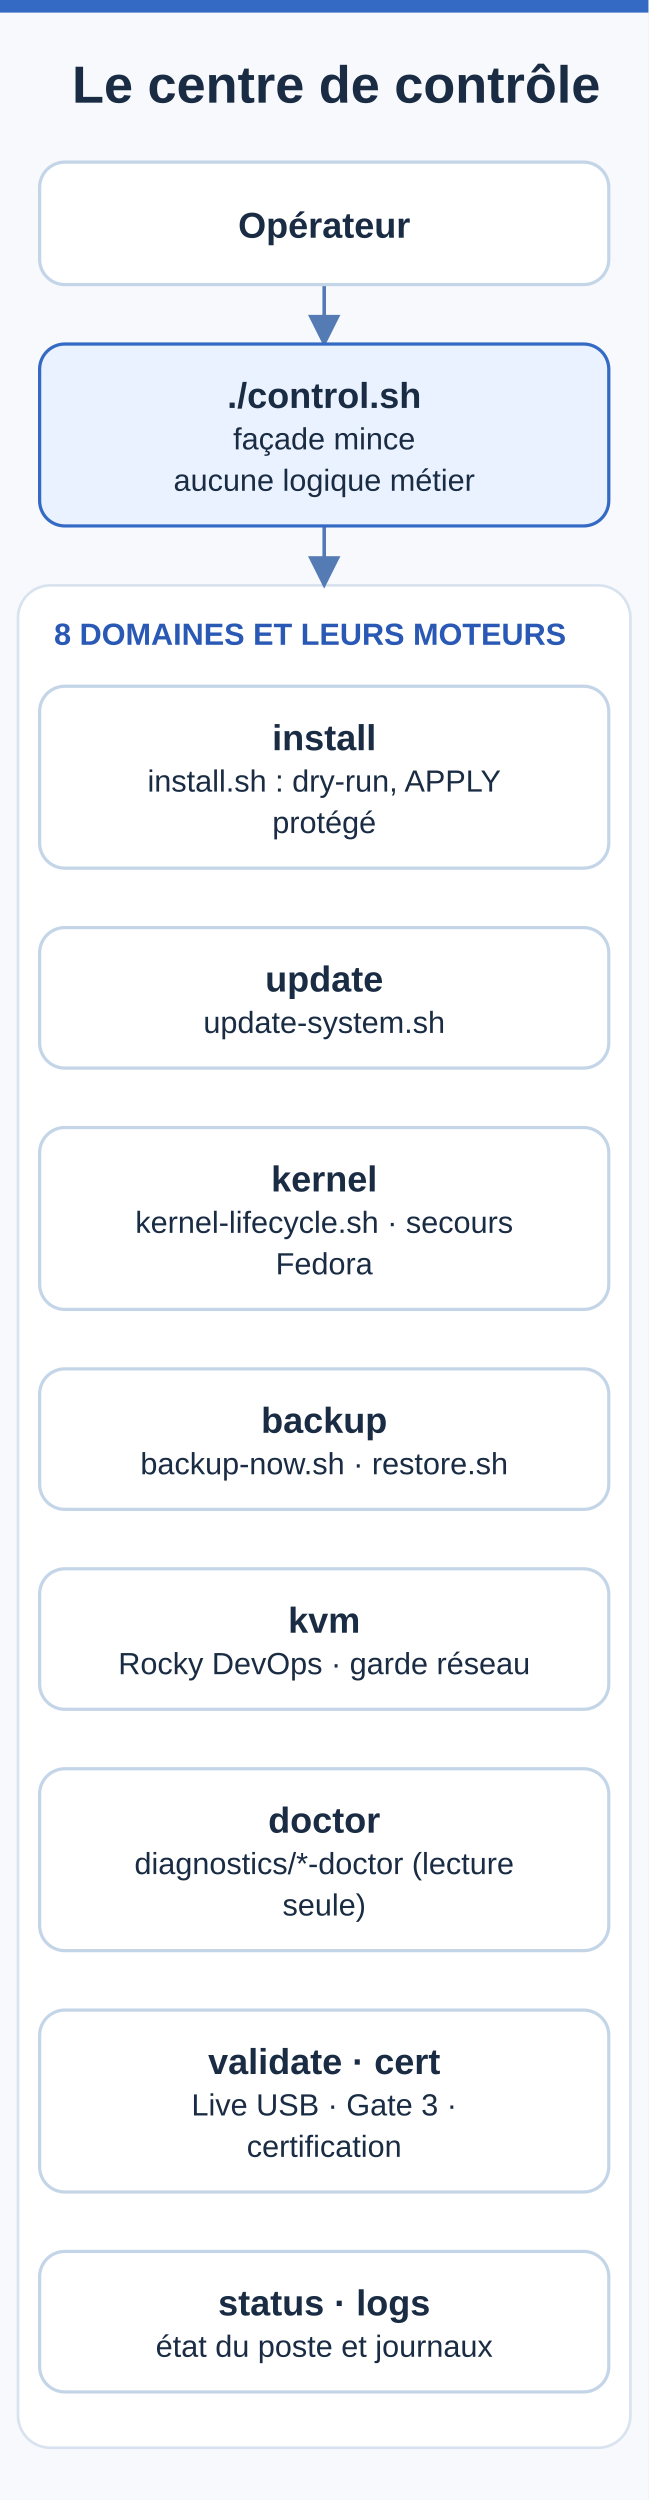
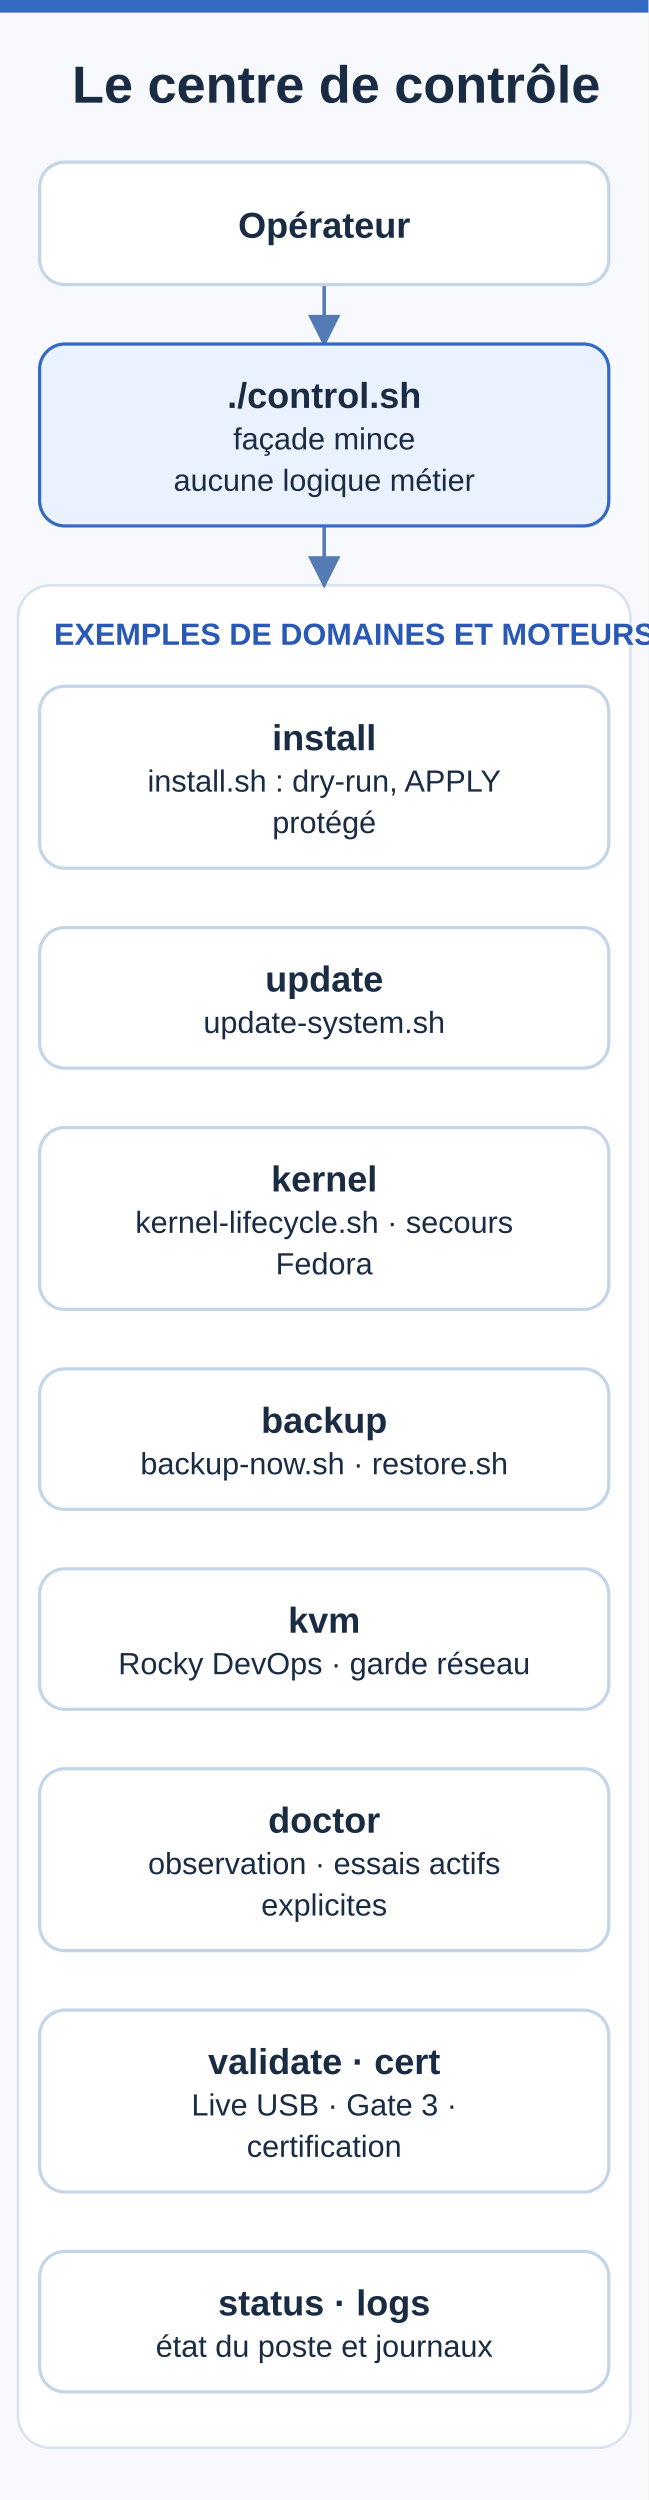
<svg xmlns="http://www.w3.org/2000/svg" viewBox="0 0 360 1388" width="360" height="1388" role="img" aria-labelledby="title desc">
  <defs>
    <marker id="arrow" viewBox="0 0 10 10" refX="9" refY="5" markerWidth="9" markerHeight="9" orient="auto-start-reverse">
      <path d="M0,0 L10,5 L0,10 z" fill="#547BB4" />
    </marker>
  </defs>
  <rect width="360" height="1388" fill="#F7F9FC" />
  <rect x="0" y="0" width="360" height="7" fill="#346AC4" />
  <text x="40" y="57" font-family="Arial, Helvetica, sans-serif" font-size="29" font-weight="bold" fill="#1A2C43">Le centre de contrôle</text>
  <rect x="10" y="325" width="340" height="1034" rx="18" fill="#FFFFFF" stroke="#D9E3EF" stroke-width="1.5" />
-   <text x="30" y="358" font-family="Arial, Helvetica, sans-serif" font-size="17" font-weight="bold" fill="#2959B4">8 DOMAINES ET LEURS MOTEURS</text>
+   <text x="30" y="358" font-family="Arial, Helvetica, sans-serif" font-size="17" font-weight="bold" fill="#2959B4">EXEMPLES DE DOMAINES ET MOTEURS</text>
  <line x1="180.0" y1="158.0" x2="180.0" y2="191.0" stroke="#547BB4" stroke-width="2" marker-end="url(#arrow)" />
  <line x1="180.0" y1="292.0" x2="180.0" y2="325.0" stroke="#547BB4" stroke-width="2" marker-end="url(#arrow)" />
  <rect x="22" y="90" width="316" height="68" rx="14" fill="#FFFFFF" stroke="#C4D5E8" stroke-width="1.8" />
  <text x="180.0" y="132.0" text-anchor="middle" font-family="Arial, Helvetica, sans-serif" font-size="20" font-weight="bold" fill="#1A2C43">Opérateur</text>
  <rect x="22" y="191" width="316" height="101" rx="14" fill="#EAF2FF" stroke="#346AC4" stroke-width="1.8" />
  <text x="180.0" y="226.5" text-anchor="middle" font-family="Arial, Helvetica, sans-serif" font-size="20" font-weight="bold" fill="#1A2C43">./control.sh</text>
  <text x="180.0" y="249.5" text-anchor="middle" font-family="Arial, Helvetica, sans-serif" font-size="17" fill="#1A2C43">façade mince</text>
  <text x="180.0" y="272.5" text-anchor="middle" font-family="Arial, Helvetica, sans-serif" font-size="17" fill="#1A2C43">aucune logique métier</text>
  <rect x="22" y="381" width="316" height="101" rx="14" fill="#FFFFFF" stroke="#C4D5E8" stroke-width="1.8" />
  <text x="180.0" y="416.5" text-anchor="middle" font-family="Arial, Helvetica, sans-serif" font-size="20" font-weight="bold" fill="#1A2C43">install</text>
  <text x="180.0" y="439.5" text-anchor="middle" font-family="Arial, Helvetica, sans-serif" font-size="17" fill="#1A2C43">install.sh : dry-run, APPLY</text>
  <text x="180.0" y="462.5" text-anchor="middle" font-family="Arial, Helvetica, sans-serif" font-size="17" fill="#1A2C43">protégé</text>
  <rect x="22" y="515" width="316" height="78" rx="14" fill="#FFFFFF" stroke="#C4D5E8" stroke-width="1.8" />
  <text x="180.0" y="550.5" text-anchor="middle" font-family="Arial, Helvetica, sans-serif" font-size="20" font-weight="bold" fill="#1A2C43">update</text>
  <text x="180.0" y="573.5" text-anchor="middle" font-family="Arial, Helvetica, sans-serif" font-size="17" fill="#1A2C43">update-system.sh</text>
  <rect x="22" y="626" width="316" height="101" rx="14" fill="#FFFFFF" stroke="#C4D5E8" stroke-width="1.8" />
  <text x="180.0" y="661.5" text-anchor="middle" font-family="Arial, Helvetica, sans-serif" font-size="20" font-weight="bold" fill="#1A2C43">kernel</text>
  <text x="180.0" y="684.5" text-anchor="middle" font-family="Arial, Helvetica, sans-serif" font-size="17" fill="#1A2C43">kernel-lifecycle.sh · secours</text>
  <text x="180.0" y="707.5" text-anchor="middle" font-family="Arial, Helvetica, sans-serif" font-size="17" fill="#1A2C43">Fedora</text>
  <rect x="22" y="760" width="316" height="78" rx="14" fill="#FFFFFF" stroke="#C4D5E8" stroke-width="1.8" />
  <text x="180.0" y="795.5" text-anchor="middle" font-family="Arial, Helvetica, sans-serif" font-size="20" font-weight="bold" fill="#1A2C43">backup</text>
  <text x="180.0" y="818.5" text-anchor="middle" font-family="Arial, Helvetica, sans-serif" font-size="17" fill="#1A2C43">backup-now.sh · restore.sh</text>
  <rect x="22" y="871" width="316" height="78" rx="14" fill="#FFFFFF" stroke="#C4D5E8" stroke-width="1.8" />
  <text x="180.0" y="906.5" text-anchor="middle" font-family="Arial, Helvetica, sans-serif" font-size="20" font-weight="bold" fill="#1A2C43">kvm</text>
  <text x="180.0" y="929.5" text-anchor="middle" font-family="Arial, Helvetica, sans-serif" font-size="17" fill="#1A2C43">Rocky DevOps · garde réseau</text>
  <rect x="22" y="982" width="316" height="101" rx="14" fill="#FFFFFF" stroke="#C4D5E8" stroke-width="1.8" />
  <text x="180.0" y="1017.5" text-anchor="middle" font-family="Arial, Helvetica, sans-serif" font-size="20" font-weight="bold" fill="#1A2C43">doctor</text>
-   <text x="180.0" y="1040.5" text-anchor="middle" font-family="Arial, Helvetica, sans-serif" font-size="17" fill="#1A2C43">diagnostics/*-doctor (lecture</text>
-   <text x="180.0" y="1063.5" text-anchor="middle" font-family="Arial, Helvetica, sans-serif" font-size="17" fill="#1A2C43">seule)</text>
+   <text x="180.0" y="1040.5" text-anchor="middle" font-family="Arial, Helvetica, sans-serif" font-size="17" fill="#1A2C43">observation · essais actifs</text>
+   <text x="180.0" y="1063.5" text-anchor="middle" font-family="Arial, Helvetica, sans-serif" font-size="17" fill="#1A2C43">explicites</text>
  <rect x="22" y="1116" width="316" height="101" rx="14" fill="#FFFFFF" stroke="#C4D5E8" stroke-width="1.8" />
  <text x="180.0" y="1151.5" text-anchor="middle" font-family="Arial, Helvetica, sans-serif" font-size="20" font-weight="bold" fill="#1A2C43">validate · cert</text>
  <text x="180.0" y="1174.5" text-anchor="middle" font-family="Arial, Helvetica, sans-serif" font-size="17" fill="#1A2C43">Live USB · Gate 3 ·</text>
  <text x="180.0" y="1197.5" text-anchor="middle" font-family="Arial, Helvetica, sans-serif" font-size="17" fill="#1A2C43">certification</text>
  <rect x="22" y="1250" width="316" height="78" rx="14" fill="#FFFFFF" stroke="#C4D5E8" stroke-width="1.8" />
  <text x="180.0" y="1285.5" text-anchor="middle" font-family="Arial, Helvetica, sans-serif" font-size="20" font-weight="bold" fill="#1A2C43">status · logs</text>
  <text x="180.0" y="1308.5" text-anchor="middle" font-family="Arial, Helvetica, sans-serif" font-size="17" fill="#1A2C43">état du poste et journaux</text>
</svg>
